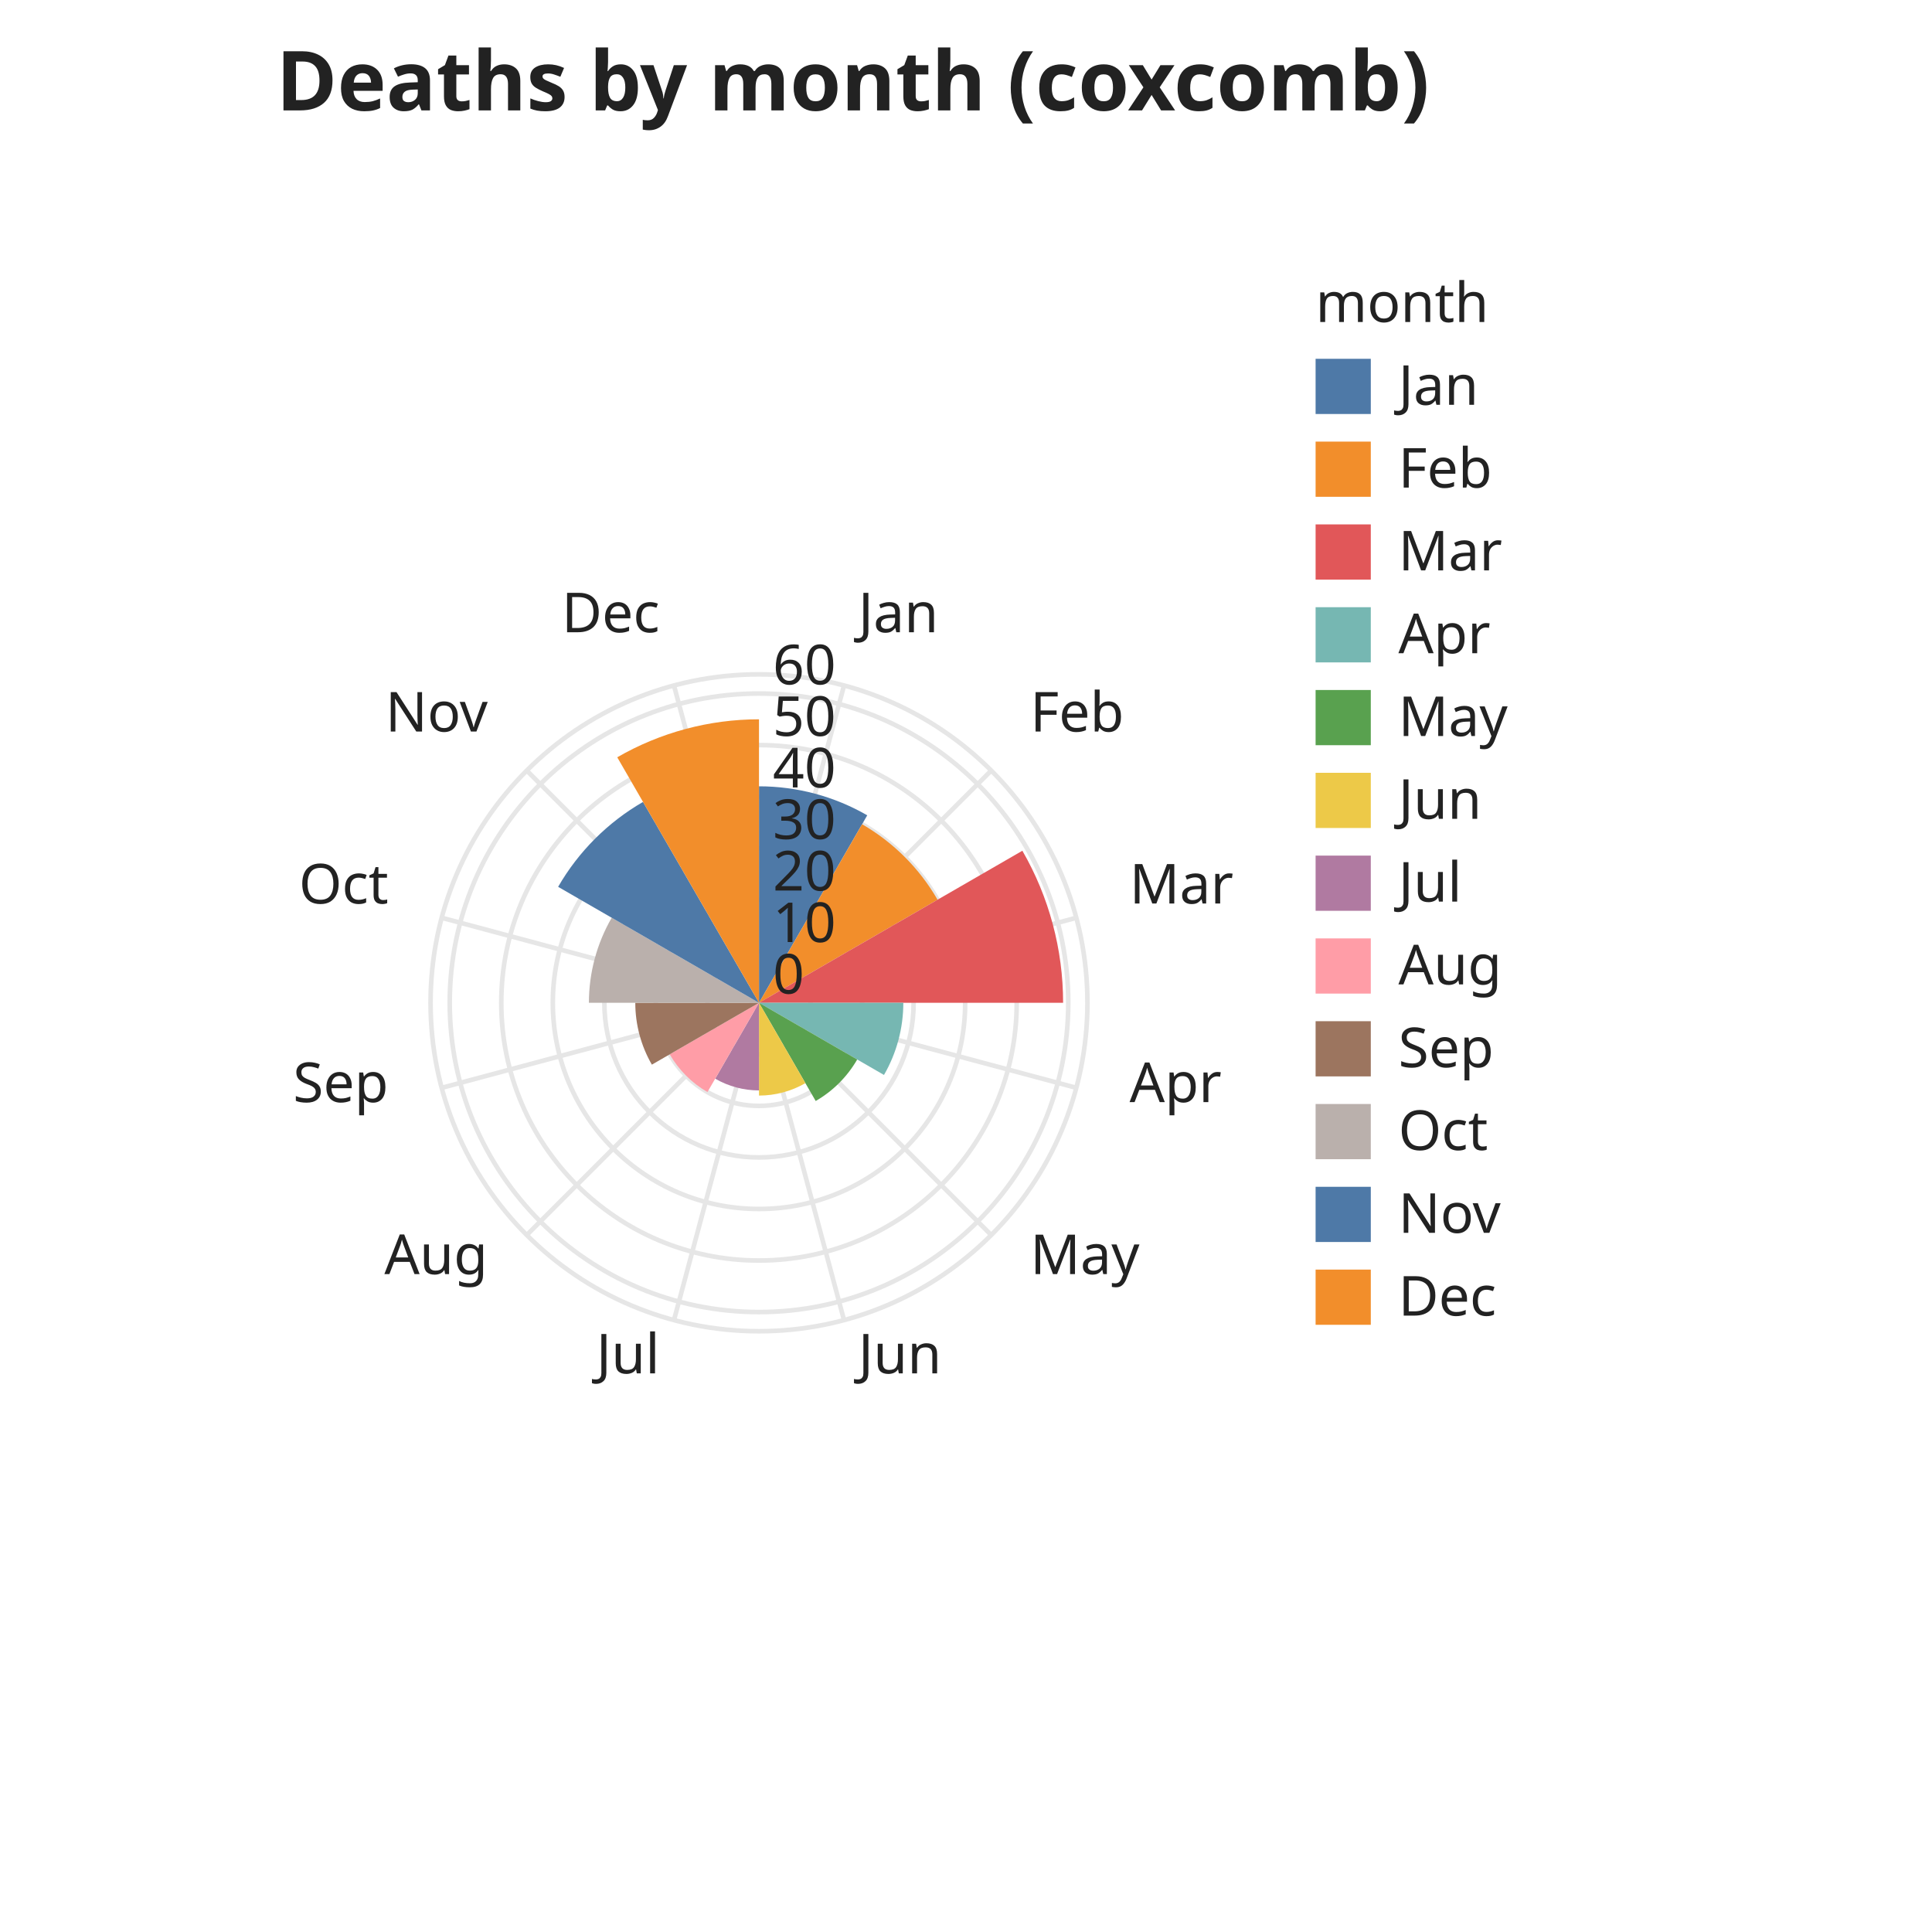
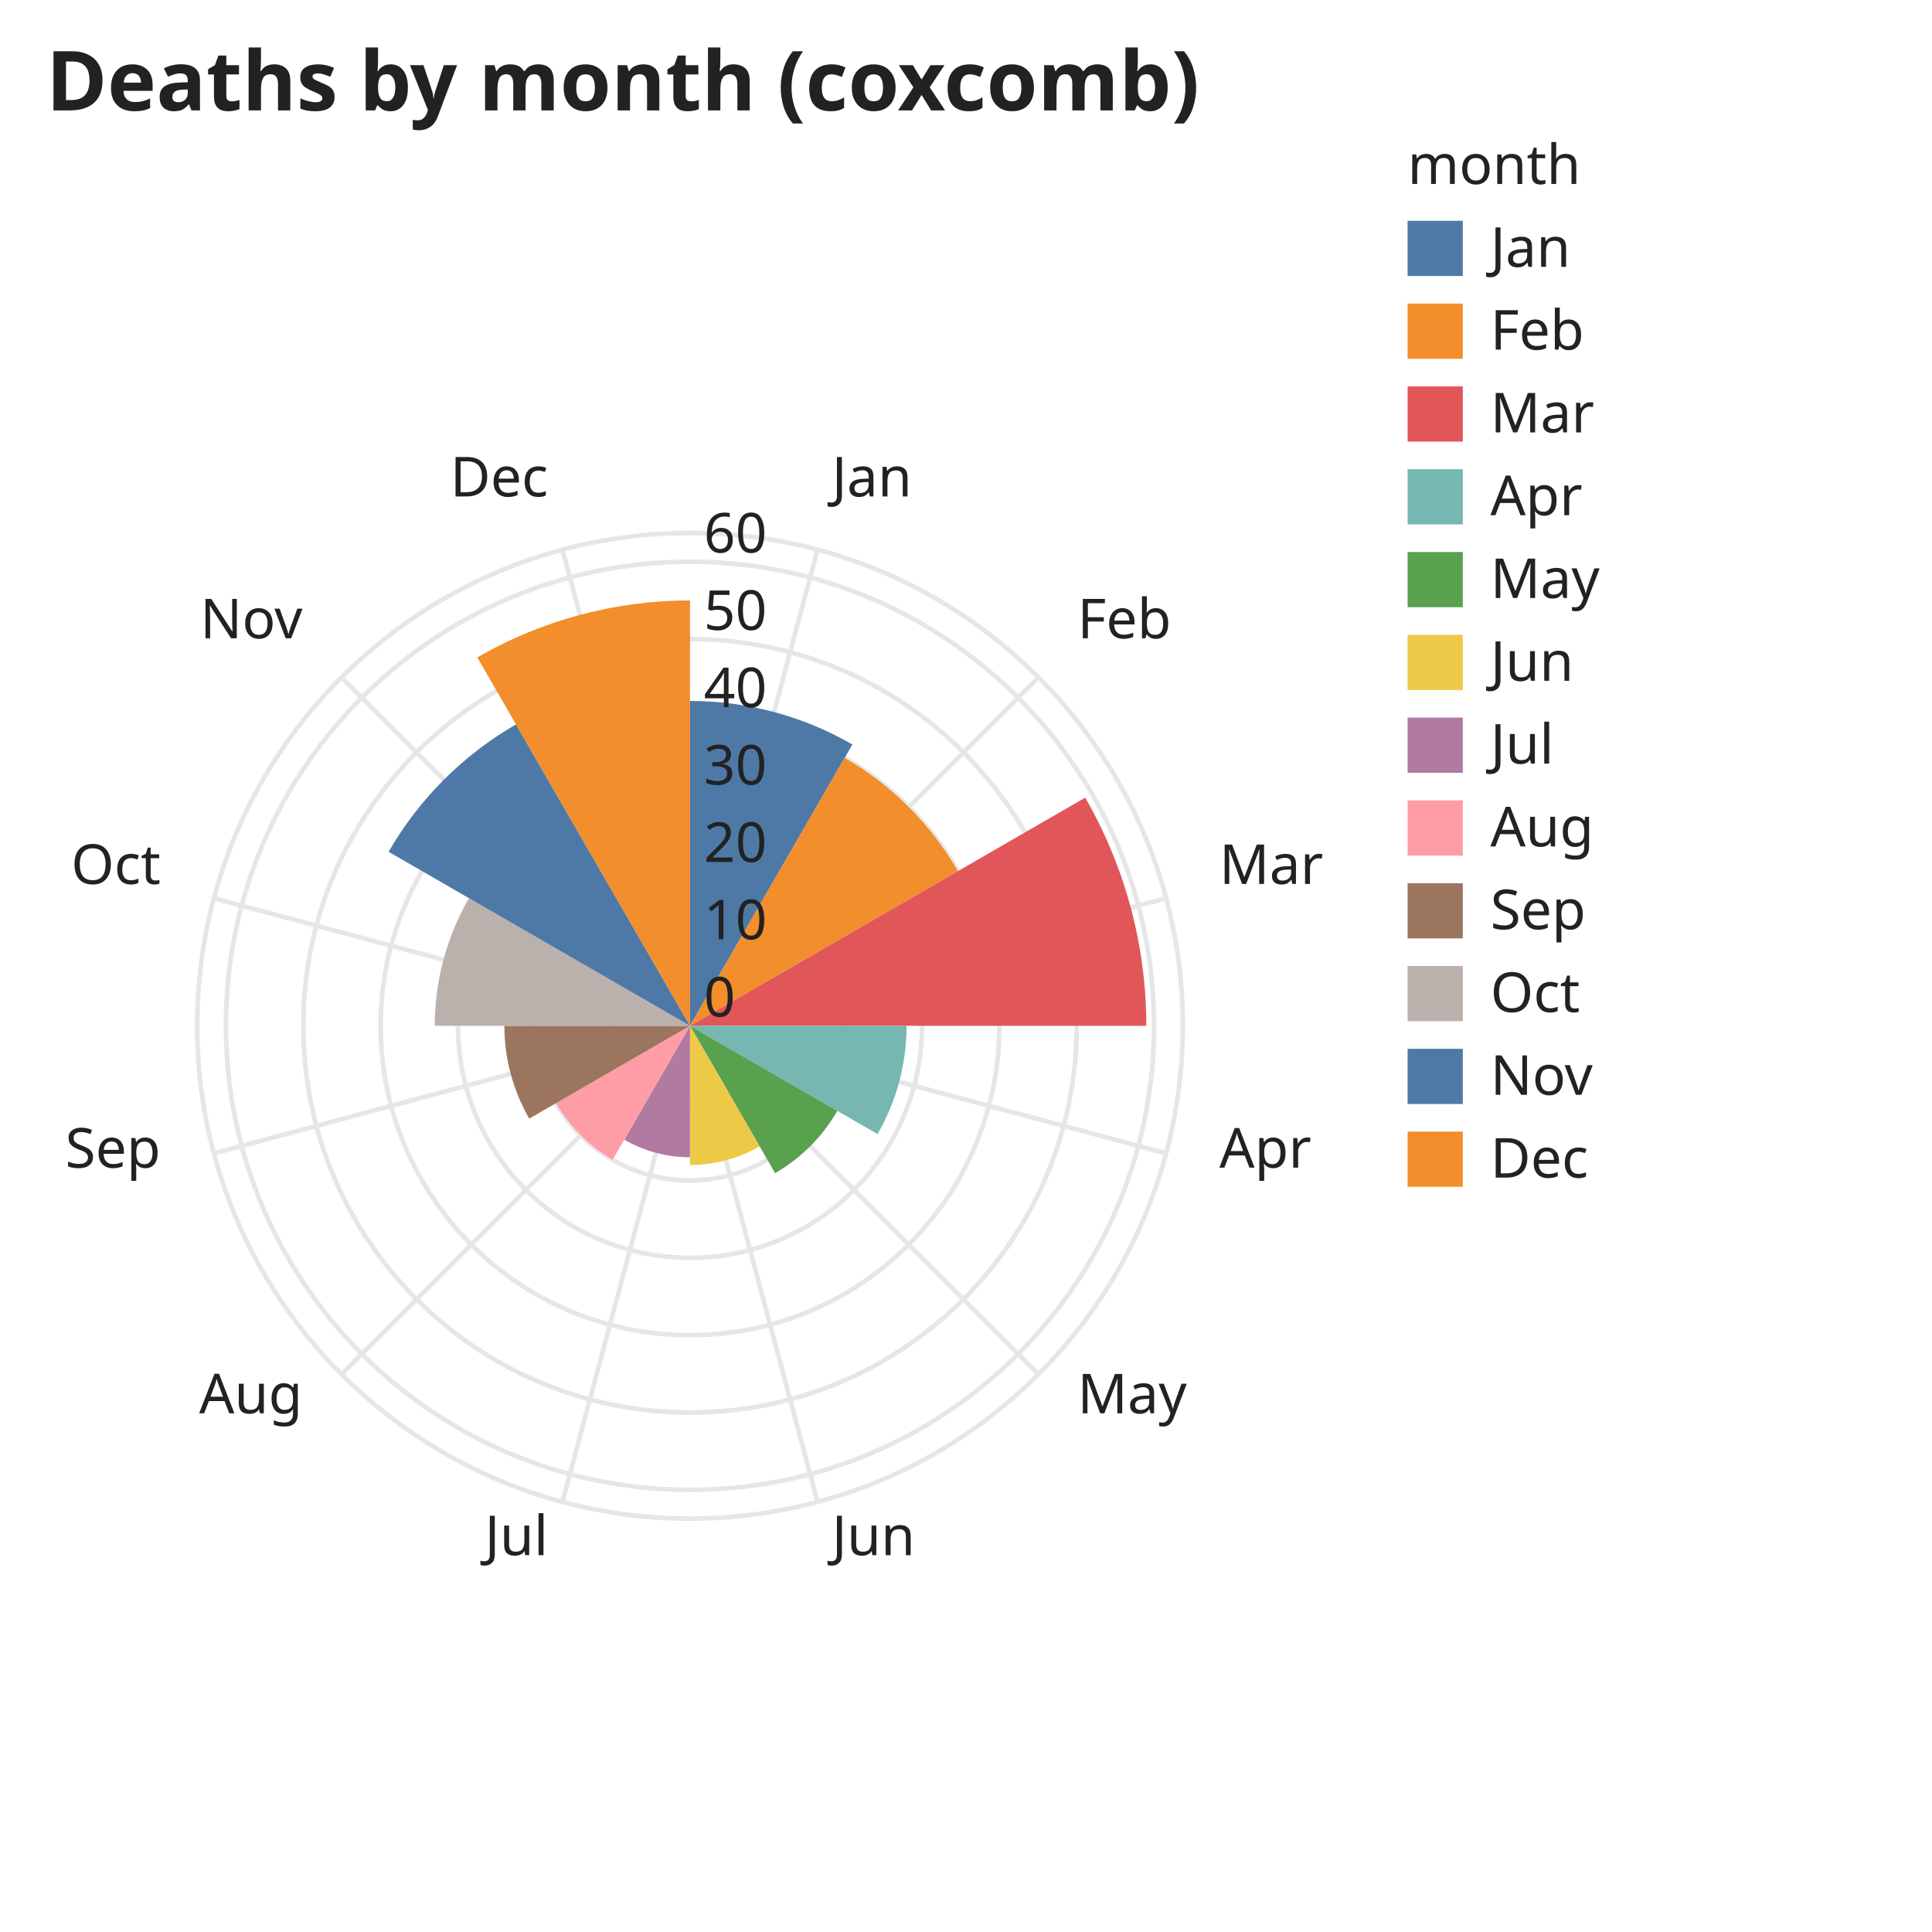
<svg xmlns="http://www.w3.org/2000/svg" width="420" height="420" viewBox="0 0 420 420" role="img" aria-label="Deaths by month (coxcomb)">
  <rect class="algraf-background" x="0" y="0" width="420" height="420" fill="#ffffff" />
-   <text class="algraf-title" x="60" y="24" font-family="system-ui, sans-serif" font-size="18" font-weight="600" fill="#222222">Deaths by month (coxcomb)</text>
-   <rect class="algraf-plot-area" x="60" y="66" width="210" height="304" fill="#ffffff" />
+   <text class="algraf-title" x="10" y="24" font-family="system-ui, sans-serif" font-size="18" font-weight="600" fill="#222222">Deaths by month (coxcomb)</text>
+   <rect class="algraf-plot-area" x="10" y="36" width="280" height="374" fill="#ffffff" />
  <g class="algraf-polar-grid">
-     <circle cx="165" cy="218" r="11.205" fill="none" stroke="#e6e6e6" stroke-width="1" />
-     <circle cx="165" cy="218" r="22.411" fill="none" stroke="#e6e6e6" stroke-width="1" />
-     <circle cx="165" cy="218" r="33.616" fill="none" stroke="#e6e6e6" stroke-width="1" />
-     <circle cx="165" cy="218" r="44.821" fill="none" stroke="#e6e6e6" stroke-width="1" />
-     <circle cx="165" cy="218" r="56.026" fill="none" stroke="#e6e6e6" stroke-width="1" />
-     <circle cx="165" cy="218" r="67.232" fill="none" stroke="#e6e6e6" stroke-width="1" />
-     <circle cx="165" cy="218" r="71.4" fill="none" stroke="#e6e6e6" stroke-width="1" />
-     <line x1="165" y1="218" x2="183.48" y2="149.033" stroke="#e6e6e6" stroke-width="1" />
-     <line x1="165" y1="218" x2="215.487" y2="167.513" stroke="#e6e6e6" stroke-width="1" />
-     <line x1="165" y1="218" x2="233.967" y2="199.52" stroke="#e6e6e6" stroke-width="1" />
-     <line x1="165" y1="218" x2="233.967" y2="236.48" stroke="#e6e6e6" stroke-width="1" />
-     <line x1="165" y1="218" x2="215.487" y2="268.487" stroke="#e6e6e6" stroke-width="1" />
-     <line x1="165" y1="218" x2="183.48" y2="286.967" stroke="#e6e6e6" stroke-width="1" />
-     <line x1="165" y1="218" x2="146.52" y2="286.967" stroke="#e6e6e6" stroke-width="1" />
-     <line x1="165" y1="218" x2="114.513" y2="268.487" stroke="#e6e6e6" stroke-width="1" />
-     <line x1="165" y1="218" x2="96.033" y2="236.48" stroke="#e6e6e6" stroke-width="1" />
-     <line x1="165" y1="218" x2="96.033" y2="199.52" stroke="#e6e6e6" stroke-width="1" />
-     <line x1="165" y1="218" x2="114.513" y2="167.513" stroke="#e6e6e6" stroke-width="1" />
-     <line x1="165" y1="218" x2="146.52" y2="149.033" stroke="#e6e6e6" stroke-width="1" />
+     <circle cx="150" cy="223" r="16.814" fill="none" stroke="#e6e6e6" stroke-width="1" />
+     <circle cx="150" cy="223" r="33.627" fill="none" stroke="#e6e6e6" stroke-width="1" />
+     <circle cx="150" cy="223" r="50.441" fill="none" stroke="#e6e6e6" stroke-width="1" />
+     <circle cx="150" cy="223" r="67.254" fill="none" stroke="#e6e6e6" stroke-width="1" />
+     <circle cx="150" cy="223" r="84.068" fill="none" stroke="#e6e6e6" stroke-width="1" />
+     <circle cx="150" cy="223" r="100.881" fill="none" stroke="#e6e6e6" stroke-width="1" />
+     <circle cx="150" cy="223" r="107.136" fill="none" stroke="#e6e6e6" stroke-width="1" />
+     <line x1="150" y1="223" x2="177.729" y2="119.515" stroke="#e6e6e6" stroke-width="1" />
+     <line x1="150" y1="223" x2="225.757" y2="147.243" stroke="#e6e6e6" stroke-width="1" />
+     <line x1="150" y1="223" x2="253.485" y2="195.271" stroke="#e6e6e6" stroke-width="1" />
+     <line x1="150" y1="223" x2="253.485" y2="250.729" stroke="#e6e6e6" stroke-width="1" />
+     <line x1="150" y1="223" x2="225.757" y2="298.757" stroke="#e6e6e6" stroke-width="1" />
+     <line x1="150" y1="223" x2="177.729" y2="326.485" stroke="#e6e6e6" stroke-width="1" />
+     <line x1="150" y1="223" x2="122.271" y2="326.485" stroke="#e6e6e6" stroke-width="1" />
+     <line x1="150" y1="223" x2="74.243" y2="298.757" stroke="#e6e6e6" stroke-width="1" />
+     <line x1="150" y1="223" x2="46.515" y2="250.729" stroke="#e6e6e6" stroke-width="1" />
+     <line x1="150" y1="223" x2="46.515" y2="195.271" stroke="#e6e6e6" stroke-width="1" />
+     <line x1="150" y1="223" x2="74.243" y2="147.243" stroke="#e6e6e6" stroke-width="1" />
+     <line x1="150" y1="223" x2="122.271" y2="119.515" stroke="#e6e6e6" stroke-width="1" />
  </g>
  <g class="algraf-layer algraf-geom-bar">
-     <path d="M 165 170.938 A 47.062 47.062 0 0 1 188.531 177.243 L 165 218 Z" fill="#4E79A7" opacity="1" />
-     <path d="M 187.411 179.184 A 44.821 44.821 0 0 1 203.816 195.589 L 165 218 Z" fill="#F28E2B" opacity="1" />
-     <path d="M 222.254 184.944 A 66.111 66.111 0 0 1 231.111 218 L 165 218 Z" fill="#E15759" opacity="1" />
-     <path d="M 196.375 218 A 31.375 31.375 0 0 1 192.171 233.687 L 165 218 Z" fill="#76B7B2" opacity="1" />
-     <path d="M 186.349 230.326 A 24.652 24.652 0 0 1 177.326 239.349 L 165 218 Z" fill="#59A14F" opacity="1" />
-     <path d="M 175.085 235.467 A 20.169 20.169 0 0 1 165 238.169 L 165 218 Z" fill="#EDC948" opacity="1" />
-     <path d="M 165 237.049 A 19.049 19.049 0 0 1 155.476 234.497 L 165 218 Z" fill="#B07AA1" opacity="1" />
-     <path d="M 153.795 237.408 A 22.411 22.411 0 0 1 145.592 229.205 L 165 218 Z" fill="#FF9DA7" opacity="1" />
-     <path d="M 141.71 231.446 A 26.893 26.893 0 0 1 138.107 218 L 165 218 Z" fill="#9C755F" opacity="1" />
-     <path d="M 128.023 218 A 36.977 36.977 0 0 1 132.977 199.511 L 165 218 Z" fill="#BAB0AC" opacity="1" />
-     <path d="M 121.332 192.788 A 50.424 50.424 0 0 1 139.788 174.332 L 165 218 Z" fill="#4E79A7" opacity="1" />
-     <path d="M 134.185 164.628 A 61.629 61.629 0 0 1 165 156.371 L 165 218 Z" fill="#F28E2B" opacity="1" />
+     <path d="M 150 152.383 A 70.617 70.617 0 0 1 185.308 161.844 L 150 223 Z" fill="#4E79A7" opacity="1" />
+     <path d="M 183.627 164.756 A 67.254 67.254 0 0 1 208.244 189.373 L 150 223 Z" fill="#F28E2B" opacity="1" />
+     <path d="M 235.91 173.4 A 99.2 99.2 0 0 1 249.2 223 L 150 223 Z" fill="#E15759" opacity="1" />
+     <path d="M 197.078 223 A 47.078 47.078 0 0 1 190.771 246.539 L 150 223 Z" fill="#76B7B2" opacity="1" />
+     <path d="M 182.034 241.495 A 36.99 36.99 0 0 1 168.495 255.034 L 150 223 Z" fill="#59A14F" opacity="1" />
+     <path d="M 165.132 249.21 A 30.264 30.264 0 0 1 150 253.264 L 150 223 Z" fill="#EDC948" opacity="1" />
+     <path d="M 150 251.583 A 28.583 28.583 0 0 1 135.708 247.754 L 150 223 Z" fill="#B07AA1" opacity="1" />
+     <path d="M 133.186 252.122 A 33.627 33.627 0 0 1 120.878 239.814 L 150 223 Z" fill="#FF9DA7" opacity="1" />
+     <path d="M 115.054 243.176 A 40.353 40.353 0 0 1 109.647 223 L 150 223 Z" fill="#9C755F" opacity="1" />
+     <path d="M 94.515 223 A 55.485 55.485 0 0 1 101.949 195.258 L 150 223 Z" fill="#BAB0AC" opacity="1" />
+     <path d="M 84.476 185.169 A 75.661 75.661 0 0 1 112.169 157.476 L 150 223 Z" fill="#4E79A7" opacity="1" />
+     <path d="M 103.763 142.915 A 92.475 92.475 0 0 1 150 130.525 L 150 223 Z" fill="#F28E2B" opacity="1" />
  </g>
  <g class="algraf-polar-theta-labels">
-     <text x="186.586" y="137.442" text-anchor="start" font-family="system-ui, sans-serif" font-size="12" fill="#222222">Jan</text>
-     <text x="223.973" y="159.027" text-anchor="start" font-family="system-ui, sans-serif" font-size="12" fill="#222222">Feb</text>
-     <text x="245.558" y="196.414" text-anchor="start" font-family="system-ui, sans-serif" font-size="12" fill="#222222">Mar</text>
-     <text x="245.558" y="239.586" text-anchor="start" font-family="system-ui, sans-serif" font-size="12" fill="#222222">Apr</text>
-     <text x="223.973" y="276.973" text-anchor="start" font-family="system-ui, sans-serif" font-size="12" fill="#222222">May</text>
-     <text x="186.586" y="298.558" text-anchor="start" font-family="system-ui, sans-serif" font-size="12" fill="#222222">Jun</text>
-     <text x="143.414" y="298.558" text-anchor="end" font-family="system-ui, sans-serif" font-size="12" fill="#222222">Jul</text>
-     <text x="106.027" y="276.973" text-anchor="end" font-family="system-ui, sans-serif" font-size="12" fill="#222222">Aug</text>
-     <text x="84.442" y="239.586" text-anchor="end" font-family="system-ui, sans-serif" font-size="12" fill="#222222">Sep</text>
-     <text x="84.442" y="196.414" text-anchor="end" font-family="system-ui, sans-serif" font-size="12" fill="#222222">Oct</text>
-     <text x="106.027" y="159.027" text-anchor="end" font-family="system-ui, sans-serif" font-size="12" fill="#222222">Nov</text>
-     <text x="143.414" y="137.442" text-anchor="end" font-family="system-ui, sans-serif" font-size="12" fill="#222222">Dec</text>
+     <text x="180.835" y="107.923" text-anchor="start" font-family="system-ui, sans-serif" font-size="12" fill="#222222">Jan</text>
+     <text x="234.242" y="138.758" text-anchor="start" font-family="system-ui, sans-serif" font-size="12" fill="#222222">Feb</text>
+     <text x="265.077" y="192.165" text-anchor="start" font-family="system-ui, sans-serif" font-size="12" fill="#222222">Mar</text>
+     <text x="265.077" y="253.835" text-anchor="start" font-family="system-ui, sans-serif" font-size="12" fill="#222222">Apr</text>
+     <text x="234.242" y="307.242" text-anchor="start" font-family="system-ui, sans-serif" font-size="12" fill="#222222">May</text>
+     <text x="180.835" y="338.077" text-anchor="start" font-family="system-ui, sans-serif" font-size="12" fill="#222222">Jun</text>
+     <text x="119.165" y="338.077" text-anchor="end" font-family="system-ui, sans-serif" font-size="12" fill="#222222">Jul</text>
+     <text x="65.758" y="307.242" text-anchor="end" font-family="system-ui, sans-serif" font-size="12" fill="#222222">Aug</text>
+     <text x="34.923" y="253.835" text-anchor="end" font-family="system-ui, sans-serif" font-size="12" fill="#222222">Sep</text>
+     <text x="34.923" y="192.165" text-anchor="end" font-family="system-ui, sans-serif" font-size="12" fill="#222222">Oct</text>
+     <text x="65.758" y="138.758" text-anchor="end" font-family="system-ui, sans-serif" font-size="12" fill="#222222">Nov</text>
+     <text x="119.165" y="107.923" text-anchor="end" font-family="system-ui, sans-serif" font-size="12" fill="#222222">Dec</text>
  </g>
  <g class="algraf-polar-radius-labels">
-     <text x="168" y="216" text-anchor="start" font-family="system-ui, sans-serif" font-size="12" fill="#222222">0</text>
-     <text x="168" y="204.795" text-anchor="start" font-family="system-ui, sans-serif" font-size="12" fill="#222222">10</text>
-     <text x="168" y="193.589" text-anchor="start" font-family="system-ui, sans-serif" font-size="12" fill="#222222">20</text>
-     <text x="168" y="182.384" text-anchor="start" font-family="system-ui, sans-serif" font-size="12" fill="#222222">30</text>
-     <text x="168" y="171.179" text-anchor="start" font-family="system-ui, sans-serif" font-size="12" fill="#222222">40</text>
-     <text x="168" y="159.974" text-anchor="start" font-family="system-ui, sans-serif" font-size="12" fill="#222222">50</text>
-     <text x="168" y="148.768" text-anchor="start" font-family="system-ui, sans-serif" font-size="12" fill="#222222">60</text>
+     <text x="153" y="221" text-anchor="start" font-family="system-ui, sans-serif" font-size="12" fill="#222222">0</text>
+     <text x="153" y="204.186" text-anchor="start" font-family="system-ui, sans-serif" font-size="12" fill="#222222">10</text>
+     <text x="153" y="187.373" text-anchor="start" font-family="system-ui, sans-serif" font-size="12" fill="#222222">20</text>
+     <text x="153" y="170.559" text-anchor="start" font-family="system-ui, sans-serif" font-size="12" fill="#222222">30</text>
+     <text x="153" y="153.746" text-anchor="start" font-family="system-ui, sans-serif" font-size="12" fill="#222222">40</text>
+     <text x="153" y="136.932" text-anchor="start" font-family="system-ui, sans-serif" font-size="12" fill="#222222">50</text>
+     <text x="153" y="120.119" text-anchor="start" font-family="system-ui, sans-serif" font-size="12" fill="#222222">60</text>
  </g>
  <g class="algraf-legends">
-     <text x="286" y="70" text-anchor="start" font-family="system-ui, sans-serif" font-size="12" fill="#222222">month</text>
-     <rect x="286" y="78" width="12" height="12" fill="#4E79A7" />
-     <text x="304" y="88" text-anchor="start" font-family="system-ui, sans-serif" font-size="12" fill="#222222">Jan</text>
-     <rect x="286" y="96" width="12" height="12" fill="#F28E2B" />
-     <text x="304" y="106" text-anchor="start" font-family="system-ui, sans-serif" font-size="12" fill="#222222">Feb</text>
-     <rect x="286" y="114" width="12" height="12" fill="#E15759" />
-     <text x="304" y="124" text-anchor="start" font-family="system-ui, sans-serif" font-size="12" fill="#222222">Mar</text>
-     <rect x="286" y="132" width="12" height="12" fill="#76B7B2" />
-     <text x="304" y="142" text-anchor="start" font-family="system-ui, sans-serif" font-size="12" fill="#222222">Apr</text>
-     <rect x="286" y="150" width="12" height="12" fill="#59A14F" />
-     <text x="304" y="160" text-anchor="start" font-family="system-ui, sans-serif" font-size="12" fill="#222222">May</text>
-     <rect x="286" y="168" width="12" height="12" fill="#EDC948" />
-     <text x="304" y="178" text-anchor="start" font-family="system-ui, sans-serif" font-size="12" fill="#222222">Jun</text>
-     <rect x="286" y="186" width="12" height="12" fill="#B07AA1" />
-     <text x="304" y="196" text-anchor="start" font-family="system-ui, sans-serif" font-size="12" fill="#222222">Jul</text>
-     <rect x="286" y="204" width="12" height="12" fill="#FF9DA7" />
-     <text x="304" y="214" text-anchor="start" font-family="system-ui, sans-serif" font-size="12" fill="#222222">Aug</text>
-     <rect x="286" y="222" width="12" height="12" fill="#9C755F" />
-     <text x="304" y="232" text-anchor="start" font-family="system-ui, sans-serif" font-size="12" fill="#222222">Sep</text>
-     <rect x="286" y="240" width="12" height="12" fill="#BAB0AC" />
-     <text x="304" y="250" text-anchor="start" font-family="system-ui, sans-serif" font-size="12" fill="#222222">Oct</text>
-     <rect x="286" y="258" width="12" height="12" fill="#4E79A7" />
-     <text x="304" y="268" text-anchor="start" font-family="system-ui, sans-serif" font-size="12" fill="#222222">Nov</text>
-     <rect x="286" y="276" width="12" height="12" fill="#F28E2B" />
-     <text x="304" y="286" text-anchor="start" font-family="system-ui, sans-serif" font-size="12" fill="#222222">Dec</text>
+     <text x="306" y="40" text-anchor="start" font-family="system-ui, sans-serif" font-size="12" fill="#222222">month</text>
+     <rect x="306" y="48" width="12" height="12" fill="#4E79A7" />
+     <text x="324" y="58" text-anchor="start" font-family="system-ui, sans-serif" font-size="12" fill="#222222">Jan</text>
+     <rect x="306" y="66" width="12" height="12" fill="#F28E2B" />
+     <text x="324" y="76" text-anchor="start" font-family="system-ui, sans-serif" font-size="12" fill="#222222">Feb</text>
+     <rect x="306" y="84" width="12" height="12" fill="#E15759" />
+     <text x="324" y="94" text-anchor="start" font-family="system-ui, sans-serif" font-size="12" fill="#222222">Mar</text>
+     <rect x="306" y="102" width="12" height="12" fill="#76B7B2" />
+     <text x="324" y="112" text-anchor="start" font-family="system-ui, sans-serif" font-size="12" fill="#222222">Apr</text>
+     <rect x="306" y="120" width="12" height="12" fill="#59A14F" />
+     <text x="324" y="130" text-anchor="start" font-family="system-ui, sans-serif" font-size="12" fill="#222222">May</text>
+     <rect x="306" y="138" width="12" height="12" fill="#EDC948" />
+     <text x="324" y="148" text-anchor="start" font-family="system-ui, sans-serif" font-size="12" fill="#222222">Jun</text>
+     <rect x="306" y="156" width="12" height="12" fill="#B07AA1" />
+     <text x="324" y="166" text-anchor="start" font-family="system-ui, sans-serif" font-size="12" fill="#222222">Jul</text>
+     <rect x="306" y="174" width="12" height="12" fill="#FF9DA7" />
+     <text x="324" y="184" text-anchor="start" font-family="system-ui, sans-serif" font-size="12" fill="#222222">Aug</text>
+     <rect x="306" y="192" width="12" height="12" fill="#9C755F" />
+     <text x="324" y="202" text-anchor="start" font-family="system-ui, sans-serif" font-size="12" fill="#222222">Sep</text>
+     <rect x="306" y="210" width="12" height="12" fill="#BAB0AC" />
+     <text x="324" y="220" text-anchor="start" font-family="system-ui, sans-serif" font-size="12" fill="#222222">Oct</text>
+     <rect x="306" y="228" width="12" height="12" fill="#4E79A7" />
+     <text x="324" y="238" text-anchor="start" font-family="system-ui, sans-serif" font-size="12" fill="#222222">Nov</text>
+     <rect x="306" y="246" width="12" height="12" fill="#F28E2B" />
+     <text x="324" y="256" text-anchor="start" font-family="system-ui, sans-serif" font-size="12" fill="#222222">Dec</text>
  </g>
</svg>
